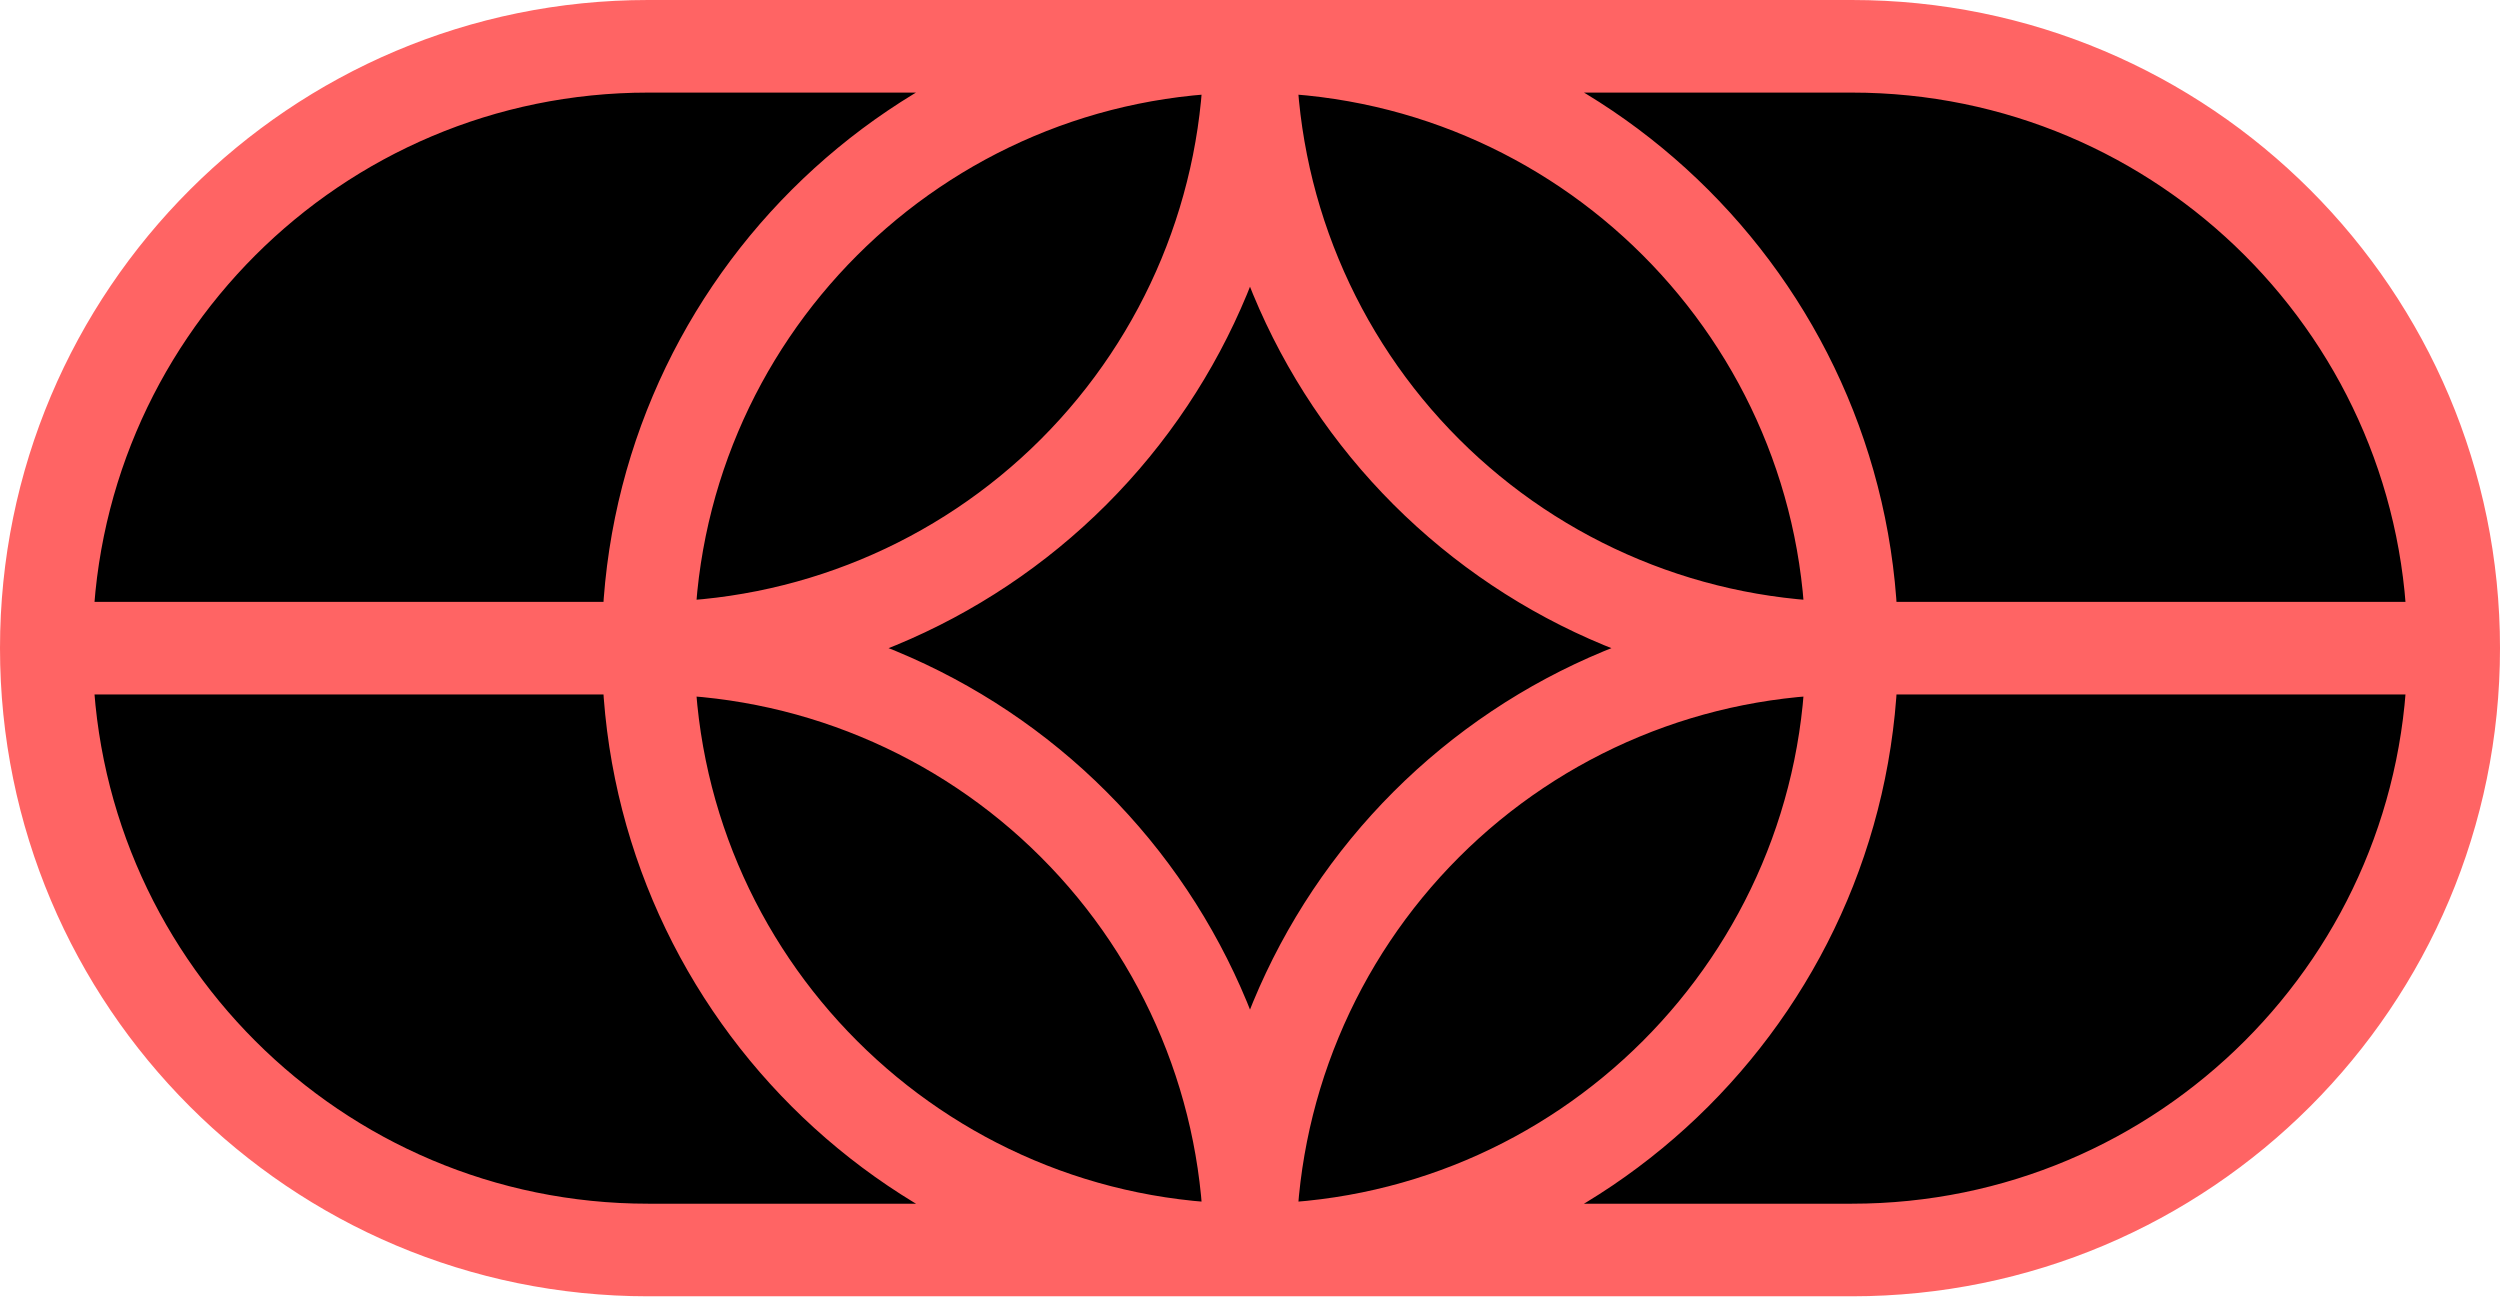
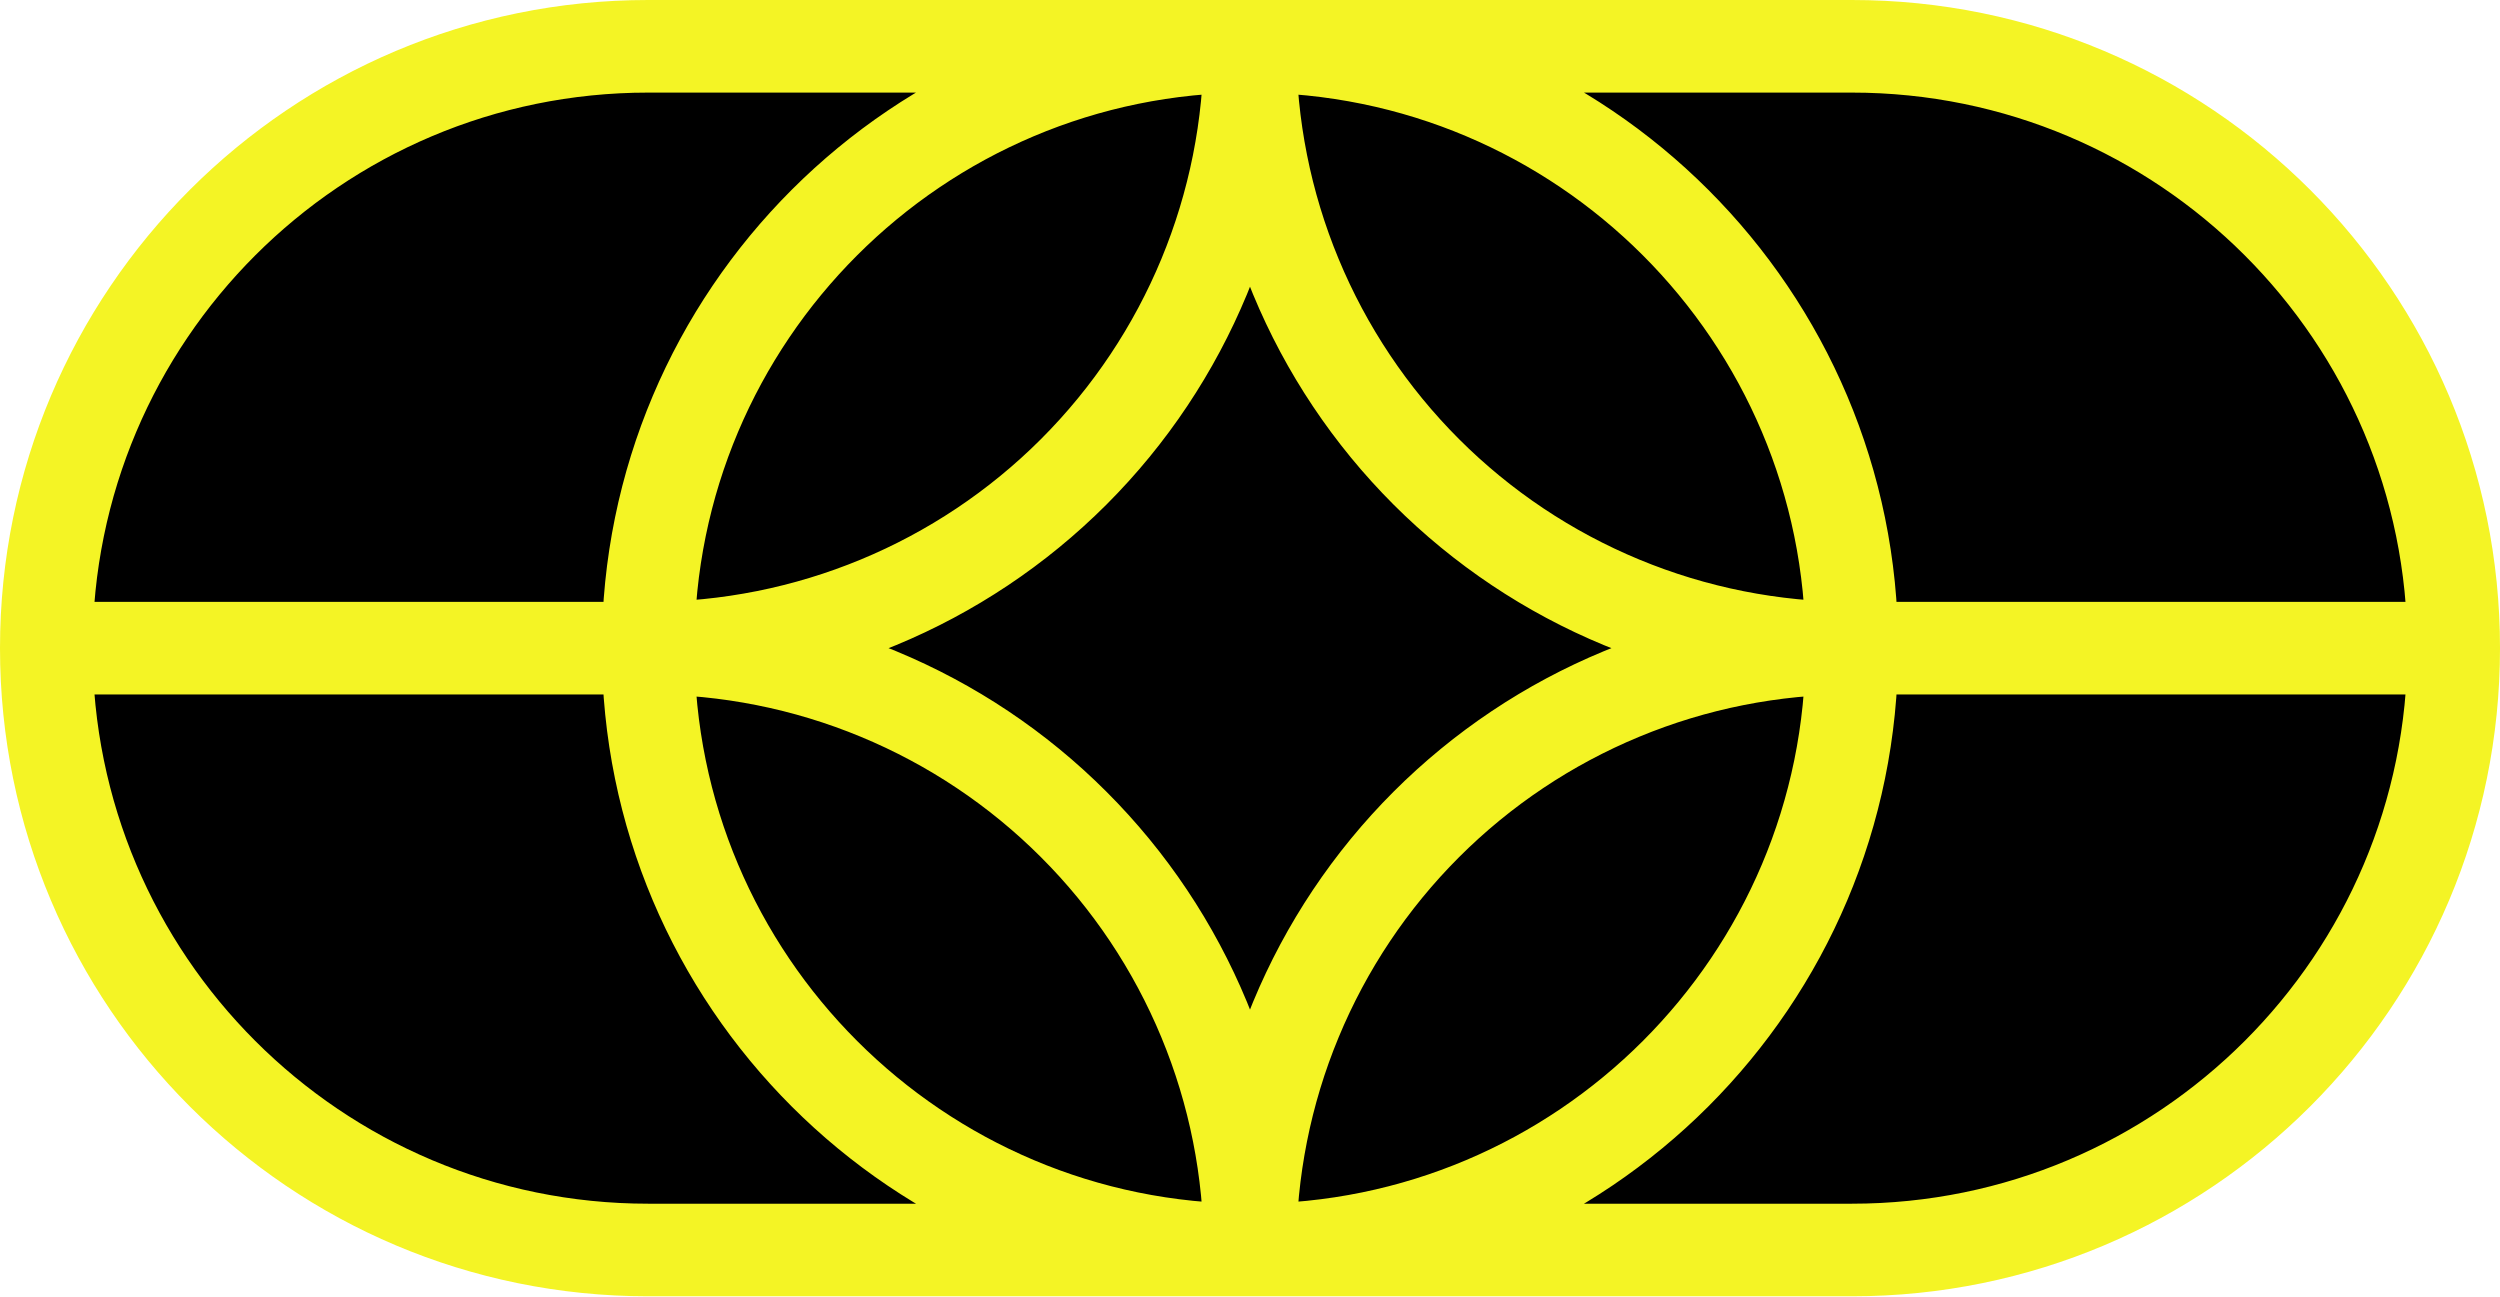
<svg xmlns="http://www.w3.org/2000/svg" width="54" height="28" viewBox="0 0 54 28" fill="none">
  <path d="M1 14C1 6.82 6.82 1 14 1H40C47.18 1 53 6.82 53 14C53 21.18 47.18 27 40 27H14C6.82 27 1 21.18 1 14Z" fill="#000000" />
  <path d="M14 14C14 6.82 19.82 1 27 1C34.18 1 40 6.82 40 14C40 21.18 34.18 27 27 27C19.82 27 14 21.18 14 14Z" fill="#000000" />
  <path d="M35.025 14.99C36.602 14.336 38.293 14 40 14C38.293 14 36.602 13.664 35.025 13.01C33.448 12.357 32.015 11.399 30.808 10.192C29.601 8.985 28.643 7.552 27.99 5.975C27.336 4.398 27 2.707 27 1C27 4.448 25.63 7.754 23.192 10.192C20.754 12.63 17.448 14 14 14C15.707 14 17.398 14.336 18.975 14.99C20.552 15.643 21.985 16.6 23.192 17.808C24.4 19.015 25.357 20.448 26.01 22.025C26.664 23.602 27 25.293 27 27C27 25.293 27.336 23.602 27.99 22.025C28.643 20.448 29.601 19.015 30.808 17.808C32.015 16.601 33.448 15.643 35.025 14.99Z" fill="#000000" />
-   <path d="M1 14C1 21.18 6.82 27 14 27H40C47.18 27 53 21.18 53 14M1 14C1 6.82 6.82 1 14 1H40C47.18 1 53 6.82 53 14M1 14H14M53 14H40M27 27C19.82 27 14 21.18 14 14M27 27C34.18 27 40 21.18 40 14M27 27C27 25.293 27.336 23.602 27.99 22.025C28.643 20.448 29.601 19.015 30.808 17.808C32.015 16.601 33.448 15.643 35.025 14.99C36.602 14.336 38.293 14 40 14M27 27C27 25.293 26.664 23.602 26.01 22.025C25.357 20.448 24.4 19.015 23.192 17.808C21.985 16.6 20.552 15.643 18.975 14.99C17.398 14.336 15.707 14 14 14M14 14C14 6.82 19.82 1 27 1M14 14C17.448 14 20.754 12.63 23.192 10.192C25.63 7.754 27 4.448 27 1M40 14C40 6.82 34.18 1 27 1M40 14C38.293 14 36.602 13.664 35.025 13.01C33.448 12.357 32.015 11.399 30.808 10.192C29.601 8.985 28.643 7.552 27.99 5.975C27.336 4.398 27 2.707 27 1" stroke="#ff6464" stroke-width="2" />
+   <path d="M1 14C1 21.18 6.82 27 14 27H40C47.18 27 53 21.18 53 14M1 14C1 6.82 6.82 1 14 1H40C47.18 1 53 6.82 53 14M1 14H14M53 14H40M27 27C19.82 27 14 21.18 14 14M27 27C34.18 27 40 21.18 40 14M27 27C27 25.293 27.336 23.602 27.99 22.025C28.643 20.448 29.601 19.015 30.808 17.808C32.015 16.601 33.448 15.643 35.025 14.99C36.602 14.336 38.293 14 40 14M27 27C27 25.293 26.664 23.602 26.01 22.025C25.357 20.448 24.4 19.015 23.192 17.808C21.985 16.6 20.552 15.643 18.975 14.99C17.398 14.336 15.707 14 14 14M14 14C14 6.82 19.82 1 27 1M14 14C17.448 14 20.754 12.63 23.192 10.192C25.63 7.754 27 4.448 27 1M40 14C40 6.82 34.18 1 27 1M40 14C38.293 14 36.602 13.664 35.025 13.01C33.448 12.357 32.015 11.399 30.808 10.192C29.601 8.985 28.643 7.552 27.99 5.975C27.336 4.398 27 2.707 27 1" stroke="#f4f425" stroke-width="2" />
</svg>
